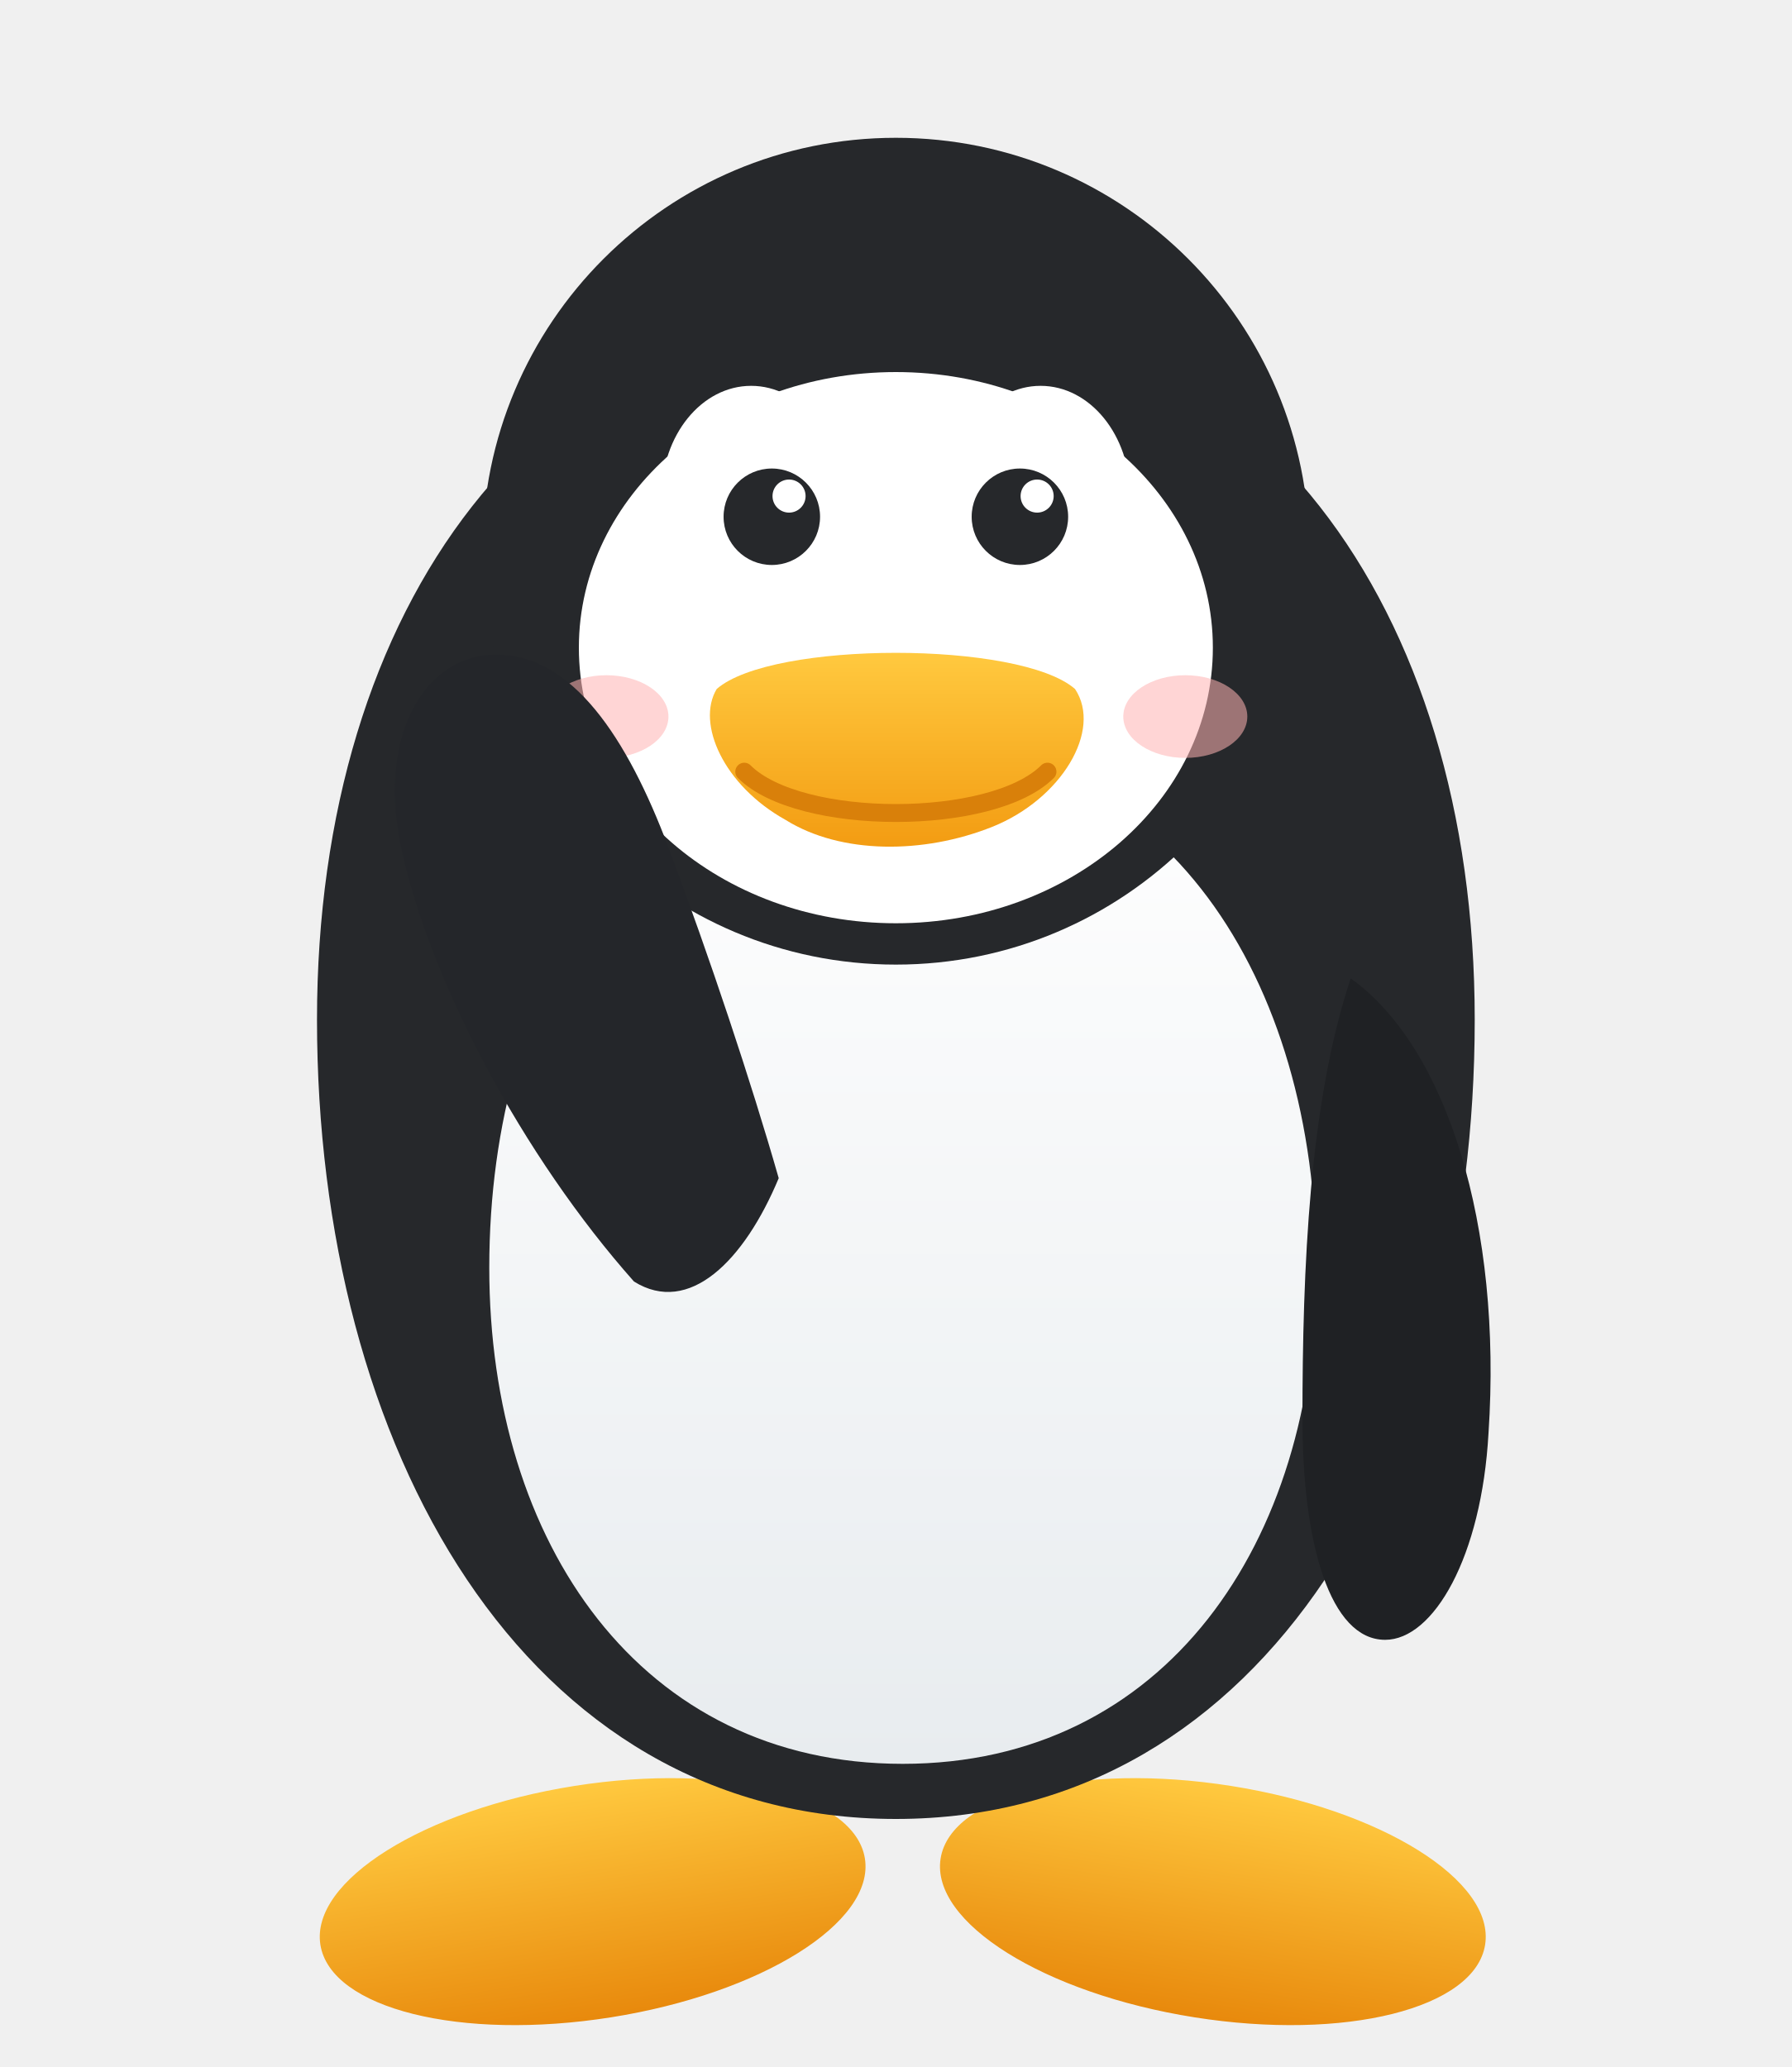
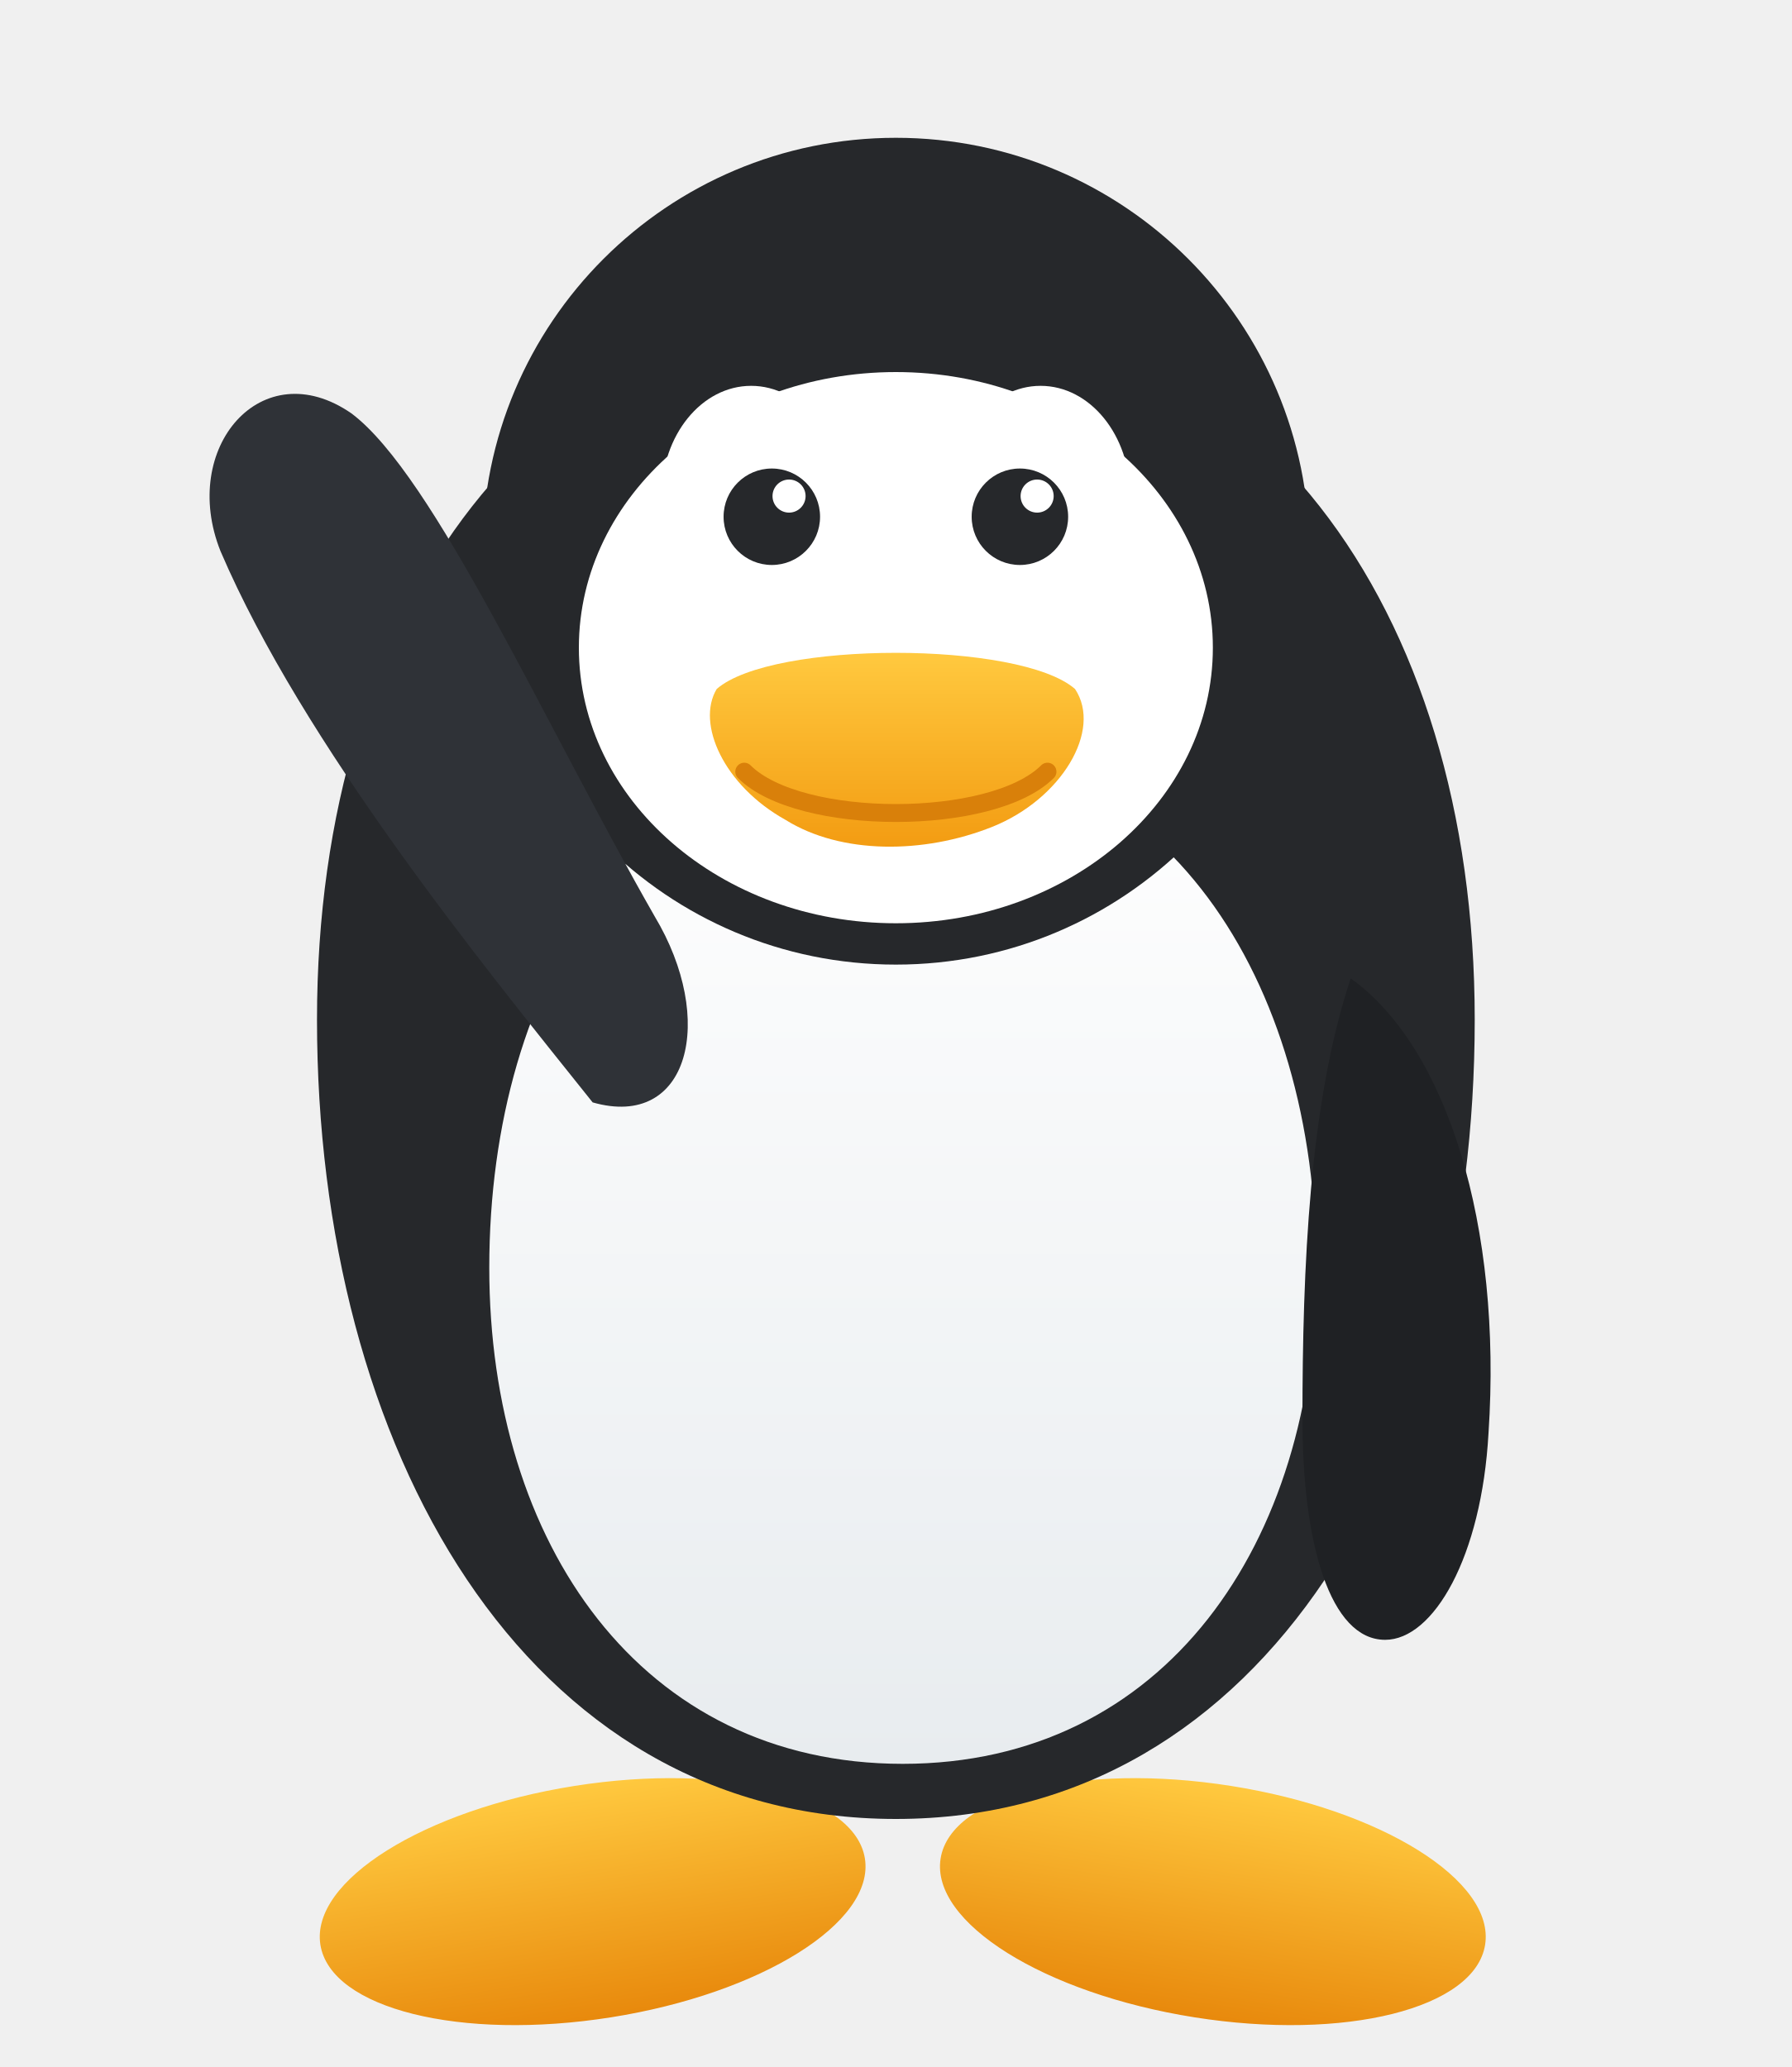
<svg xmlns="http://www.w3.org/2000/svg" viewBox="0 0 260 300" width="260" height="300">
  <defs>
    <linearGradient id="belly" x1="0" y1="0" x2="0" y2="1">
      <stop offset="0" stop-color="#ffffff" />
      <stop offset="1" stop-color="#e8ecef" />
    </linearGradient>
    <linearGradient id="beak" x1="0" y1="0" x2="0" y2="1">
      <stop offset="0" stop-color="#ffc93f" />
      <stop offset="1" stop-color="#f39c12" />
    </linearGradient>
    <linearGradient id="foot" x1="0" y1="0" x2="0" y2="1">
      <stop offset="0" stop-color="#ffc93f" />
      <stop offset="1" stop-color="#e8890c" />
    </linearGradient>
  </defs>
  <ellipse cx="86" cy="276" rx="40" ry="17" fill="url(#foot)" transform="rotate(-9 86 276)" />
  <ellipse cx="176" cy="276" rx="40" ry="17" fill="url(#foot)" transform="rotate(9 176 276)" />
  <path d="M130 44            c 52 0 84 44 84 104            c 0 62 -30 116 -84 116            c -54 0 -84 -54 -84 -116            c 0 -60 32 -104 84 -104 z" fill="#26282b" />
  <path d="M131 108            c 38 0 60 34 60 76            c 0 40 -22 72 -60 72            c -38 0 -60 -32 -60 -72            c 0 -42 22 -76 60 -76 z" fill="url(#belly)" />
  <path d="M196 142            c 14 10 22 36 20 66            c -1 18 -8 30 -15 30            c -8 0 -12 -14 -12 -32            c 0 -22 1 -46 7 -64 z" fill="#1f2124" />
  <circle cx="130" cy="80" r="60" fill="#26282b" />
  <ellipse cx="130" cy="94" rx="46" ry="40" fill="#ffffff" />
  <ellipse cx="109" cy="72" rx="13" ry="16" fill="#ffffff" />
  <ellipse cx="151" cy="72" rx="13" ry="16" fill="#ffffff" />
  <circle cx="112" cy="75" r="7" fill="#26282b" />
  <circle cx="148" cy="75" r="7" fill="#26282b" />
  <circle cx="114.5" cy="72" r="2.4" fill="#ffffff" />
  <circle cx="150.5" cy="72" r="2.4" fill="#ffffff" />
  <path d="M104 100            c 8 -7 44 -7 52 0            c 4 6 -2 16 -12 20            c -10 4 -22 4 -30 -1            c -9 -5 -13 -14 -10 -19 z" fill="url(#beak)" />
  <path d="M108 112 c 8 8 36 8 44 0" fill="none" stroke="#d9800a" stroke-width="2.6" stroke-linecap="round" />
-   <ellipse cx="88" cy="104" rx="9" ry="6" fill="#ffb3b3" opacity="0.55" />
-   <ellipse cx="172" cy="104" rx="9" ry="6" fill="#ffb3b3" opacity="0.55" />
-   <path d="M92 186            c -16 -18 -30 -44 -34 -64            c -3 -16 4 -27 14 -27            c 11 0 19 12 25 28            c 6 16 12 34 16 48            c -5 12 -13 20 -21 15 z" fill="#24262a" />
+   <path d="M86 160            C 70 140, 44 108, 32 80            C 26 65, 38 51, 51 60            C 63 69, 79 105, 95 133            C 104 148, 100 164, 86 160 Z" fill="#2f3237" />
</svg>
